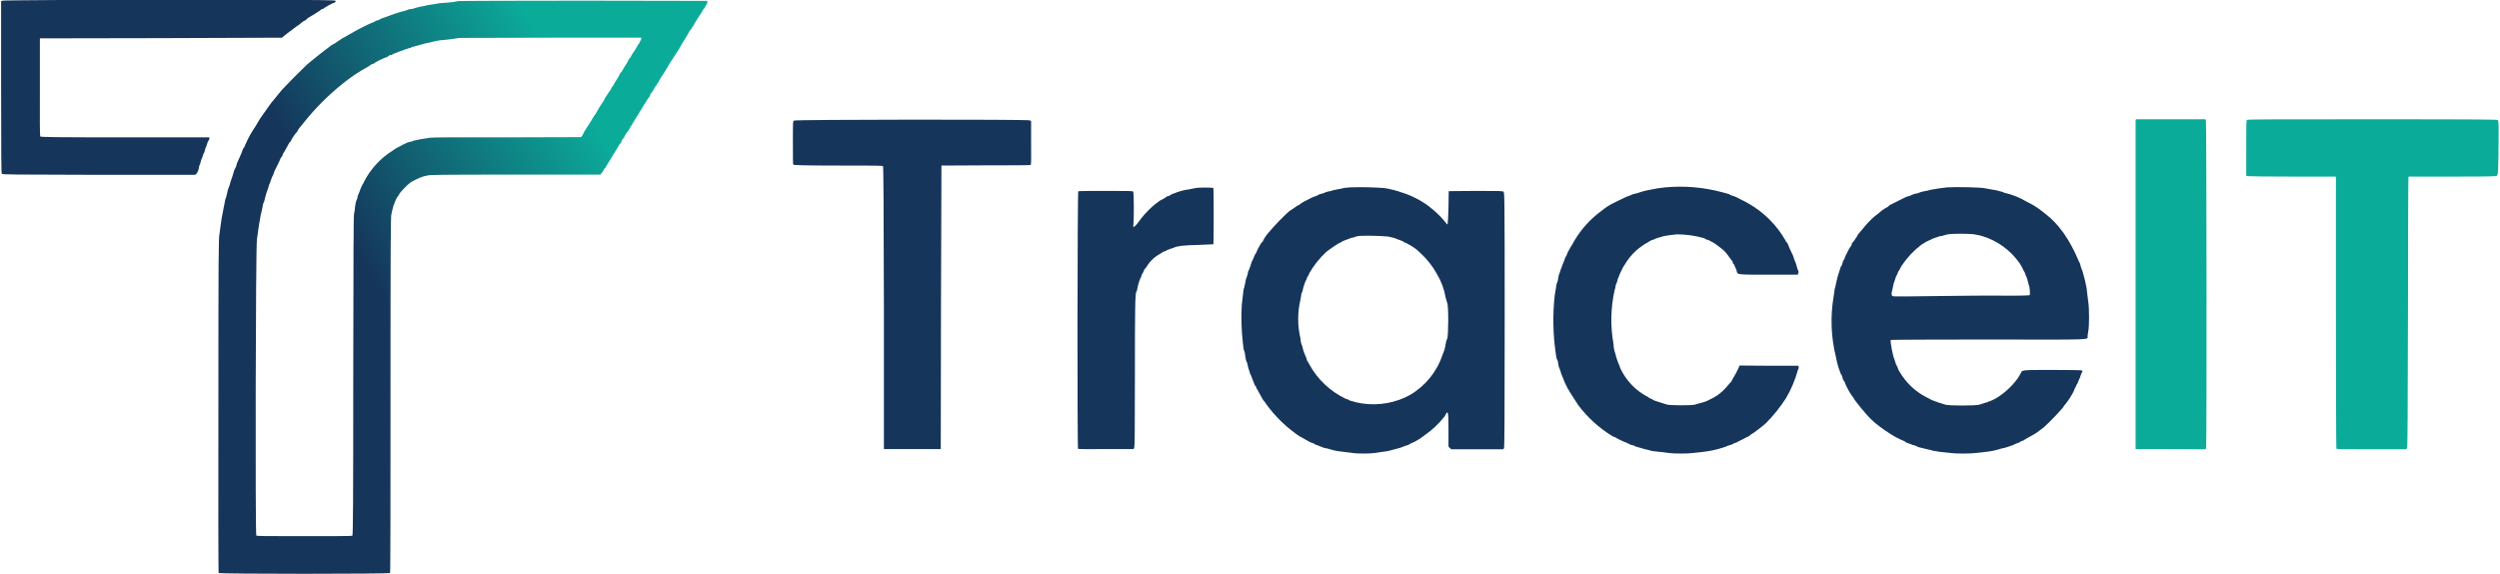
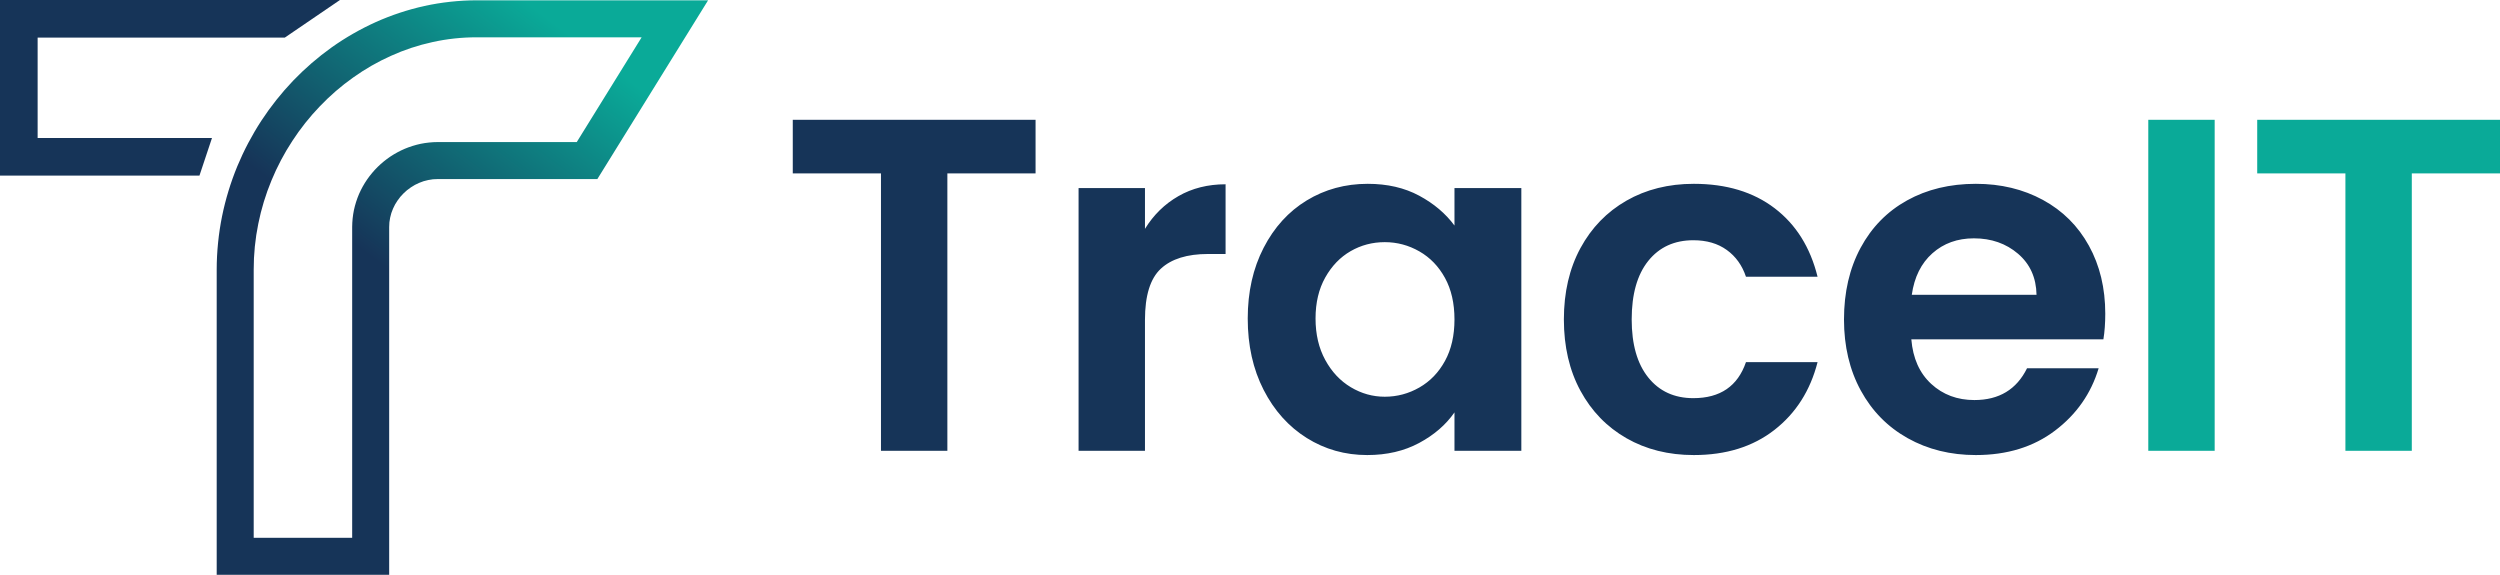
- <svg xmlns="http://www.w3.org/2000/svg" fill-rule="evenodd" aria-label="TraceIT" viewBox="0 0 1134 260">
+ <svg xmlns="http://www.w3.org/2000/svg" aria-label="TraceIT" viewBox="411 586 1993 458.25">
  <defs>
-     <linearGradient id="a" x1="147" x2="252" y1="92" y2="27" gradientUnits="userSpaceOnUse">
-       <stop offset="0" stop-color="#15355b" />
-       <stop offset="1" stop-color="#0bab9a" />
+     <linearGradient id="a" x1="640" x2="860" y1="900" y2="610" gradientUnits="userSpaceOnUse">
+       <stop offset="0" stop-color="#163458" />
+       <stop offset=".35" stop-color="#163458" />
+       <stop offset="1" stop-color="#0aaa98" />
    </linearGradient>
  </defs>
-   <path fill="#15355b" d="M1.1.3.5.5v38.9c0 30.8.1 39.1.3 39.4.3.4 3.3.4 43.7.5h43.9c.7-.1 1.5-1.4 1.8-2.9q.1-1 .4-1.6.3-.5.5-1.5t.5-1.4l.5-1.4q.2-.8.6-1.4l.3-1q0-.6.5-1.4l.6-1.8q.2-.8.6-1.2.2-.2.3-.9v-.5H56.8c-31.9 0-38.3-.1-38.5-.4-.2-.2-.3-6.3-.2-22.4V17.4l54.9-.1 54.9-.2 2.5-2 4-3 1.7-1.2c.8-.8 2.1-1.6 2.3-1.6q.3 0 .8-.7l.8-.6 2.2-1.3 2.5-1.6q.5-.1.6-.5l.9-.5q.8-.1.8-.4l1.8-1.1 2.1-1.1.6-.2q1-.2.7-1C151.9-.5 2-.1 1.1.3" />
-   <path fill="url(#a)" d="m208 .5-2.9.5-3.5.3a19 19 0 0 0-4 .5l-2.7.4-1.7.3c-.4.2-1.7.4-2.8.6l-2.3.6q-.3.3-1.7.4a6 6 0 0 0-2.1.6q-.6.3-1.8.5l-2.4.7-2.6.9-2.1.8-1.8.6-1.5.7q-.4.3-1 .4-.5 0-.8.3l-.6.4-1.3.5-1.6.7-1 .5-1 .5-1 .5-1.2.6-5.3 3-1.2.7c-.2 0-.8.4-2.9 1.8l-1.3.9-1.1.6q-.2 0-.5.3l-1.3 1c-1.2.8-8 6.2-9.6 7.6a319 319 0 0 0-11.6 11.7l-2.5 3.1-2.1 2.5-1.3 1.8-3.8 5.4-1 1.6-.8 1.4-.5.8a49 49 0 0 0-4.2 7.5l-.5 1.1q-.2.8-.5 1t-.5.9l-.5 1.4-1.1 2.5-1 2.2-.2.8q0 .5-.7 1.7-.5 1-.6 1.6l-.5 1.7c-.8 2.1-1 2.9-1.3 4.1l-.6 1.6q-.3.6-.5 1.9l-.5 2c-.2.3-.5 1.3-.6 2.2l-.6 3-.4 2.2-.4 2-.5 3.5-.5 3.7c-.4 1.4-.5 9.1-.5 77.5-.1 41.8 0 76.2.1 76.3.3.5 77.6.5 77.8 0 .2-.1.2-36.6.2-81.1 0-67.5.1-80.9.4-81.6l.5-2.2.5-1.9.4-.8c0-.5 1.2-3 1.5-3.2q.3-.2.6-.9c.4-1 3.9-4.6 5.3-5.5a29 29 0 0 1 5.8-2.7l1.8-.4c1-.3 5.4-.4 39.8-.4h38.6l.8-.9.9-1.5q.2-.5.4-.5t.6-.9l1.4-2.3.7-1.1.8-1.4 1-1.6 1-1.6.9-1.6.7-.9q.4-.2.4-.6 0-.5.4-1t.8-1q.7-1.6 1.3-2.2l.6-.8.9-1.5 2-3.3 2-3.2.4-.8.7-1 .8-1.4 1.1-1.7.9-1.5.8-1 .3-.6q0-.5.3-.8c.6-.6 1.7-2.4 1.7-2.7l.5-.7q.5-.4.5-.7l.4-.7q.4-.2.7-1.1l.7-1.2L302 32l.4-.8q.4-.2.7-1.1c.5-.9.7-1.3 3.3-5.2a54 54 0 0 0 3.5-5.8l1.1-1.7 1.1-1.8q.8-1.7 1.5-2.3l.4-.7q0-.3.5-.7.5-.5.5-.9t.4-.7l1.1-1.8 1.7-2.6.8-1.4q0-.2.5-.6.5-.5.5-.8t.5-.9.5-1.3l-.1-.5-55.8-.1c-30.6 0-56.3.1-57.1.2m.5 16.7-2.6.4-4.1.5a26 26 0 0 0-6.4 1.1q-2.9.5-4.9 1.2l-2.2.6q-1.2.2-1.8.6l-1.6.5q-1 .2-1.5.5l-1.4.5-1.4.5q-.4.3-1.3.5l-1.1.5q-.3.4-.9.4t-1.2.5q-.4.5-.8.5c-.5 0-5.1 2.2-5.5 2.7q-.3.3-.8.3l-.8.4q-.2.3-1.1.8a75 75 0 0 0-11.9 8 112 112 0 0 0-17.5 17.6l-2.2 2.7-.5 1-.3.4c-.4.3-2.4 3.1-2.6 3.8q-.1.5-.4.6-.2 0-.6.8l-1 1.8-1 1.8-.6.9-.2.6q-.1.5-.5.9l-.5.7c0 .3-1.8 4.1-2.7 5.7l-.5 1.4q-.2.8-.5 1.1l-.5 1.2-.6 1.8q-.5.9-.5 1.3l-.4 1.3c-.5 1.2-1.1 3.1-1.4 4.5q-.2 1.2-.6 1.9c-.2.3-.4 1.3-.5 2.1l-.5 2.3c-.2.4-.4 1.5-.5 2.4l-.5 2.8-.5 3.3-.5 3.7c-.6 2.3-.8 133.7-.3 134.3.2.3 3.5.3 21.8.3 11.8 0 21.7 0 21.8-.2.3-.1.4-15.4.4-72.9.1-56.8.1-72.9.4-73.4q.3-.8.4-2.8c.1-1.1.4-2.3.5-2.6l.6-1.5q0-1 .6-2l.5-1.3.2-.6.6-1.4.6-1.2q.3 0 .4-.7a36 36 0 0 1 13.1-14.3l.7-.5 1.1-.7 1-.5 1.9-1 2.1-1 1.2-.3q.6 0 1.5-.5l3.4-.7 3.8-.6c.9-.2 10.9-.3 34.9-.2l33.9-.1.7-1 .8-1.6 1-1.6 1.6-2.4 1.2-2.1.7-1.1q.6-.6 1.4-2.2c.3-.6 1.7-2.9 2.7-4.3l.5-.8q0-.4.3-.7l1.7-2.6.5-.7q.4-.4.5-.8t.5-.9l.5-.7.9-1.6c1.4-2.1 1.5-2.4 1.9-3.2q.3-.9.8-1.1l.4-.6.9-1.6c1.4-2.1 1.5-2.4 1.9-3.2q.3-.9.8-1.1l.4-.6.4-.9a32 32 0 0 0 3-4.8q.3 0 .6-.9t.5-.8l.2-.6-.1-.6h-40.8z" />
-   <g transform="translate(0 16.8)">
-     <path fill="#15355b" d="M360.3 37.9c-.5.4-.5.5-.5 10.1 0 7.2 0 9.7.2 9.9s5.1.4 20.4.4c16.5 0 20.1 0 20.3.3s.3 17.5.4 64.3v64h25.8l.1-64.3.2-64.3 20.1-.1c11 0 20.2 0 20.4-.2.2-.1.3-2.3.2-10v-9.9l-.6-.3c-1-.5-106.3-.4-107 .1m252.1 30.3c-1.5.1-3.1.3-3.4.5l-2.1.4-2 .4q-.5.3-1.8.5t-2 .6q-.5.3-1.5.5t-1.4.5q-.3.3-1 .5c-.7.2-2.2.8-3.2 1.4l-2.2 1.1-1.8 1.1q0 .3-.7.5-.8.4-2 1.3l-2.4 1.6a106 106 0 0 0-9.4 9.8 17 17 0 0 0-2.5 3.8q0 .3-.3.3l-.6.8-1.4 2.5-.4 1-.5 1q-.5.6-.7 1.3l-.5 1.2-.6 1.2c-.4 1.5-1.3 3.9-1.5 4.1q-.2.4-.3 1.4l-.6 1.8c-.2.3-.4 1.3-.5 2.1l-.5 2.2c-.2.3-.5 2-.6 3.6l-.5 4.2a100 100 0 0 0 .5 17.4c.1 1.6.4 3.3.6 3.6s.4 1.5.5 2.5.4 1.9.5 2.2q.4.6.6 1.8t.5 1.9l.5 1.6q.3 1 .6 1.2l.2.7.6 1.6.7 1.7q.1.5.3.6.4.1.4.5 0 .6.5 1.1l.6 1.1 1 1.8 1 1.8.7.9q.4.3.5.7a60 60 0 0 0 15.7 15.2q.4 0 .7.3l1.9 1.1 1.8 1 1 .4q.8.2 1.1.5.4.4 1.2.5l1.7.7 1.3.5 1.9.4c2.6.8 3.7 1.1 6.7 1.4l4.6.6c2.1.3 7.7.3 9.6 0l4.2-.6c1.5-.2 3-.4 3.2-.6l1.6-.4 1.8-.5 1.1-.3 1.4-.5q1-.5 1.7-.6.8-.2 1.4-.7l1-.5 1-.4 2.4-1.4.7-.5 1.5-1.1a41 41 0 0 0 9.1-8.6l.6-1.1q.3-.9.7-.4c.3.3.4 1.5.4 7.8v7.5l.6.6.7.6h23.6l.3-.6c.2-.5.3-15.1.3-58.2 0-55.6-.1-57.6-.5-58s-1.6-.4-12.7-.4l-12.2.1-.1 7.4c-.1 4.1-.3 7.5-.4 7.6q-.2.2-.6-.4a41 41 0 0 0-5.8-6l-2.2-1.8a41 41 0 0 0-11.9-6.1 46 46 0 0 0-8.2-2.1 148 148 0 0 0-15.8-.3m143.2 0-3.3.4-2.6.5c-2.5.4-5.5 1.2-6.3 1.6l-1.6.4q-1.1.2-1.5.5l-1.2.5c-.8.2-1.2.4-5.1 2.3s-4.4 2.2-7.2 4.4a45 45 0 0 0-12.2 13.3l-.6 1-.3.6-1.1 1.8-1 1.8-.5 1.1q-.2.8-.5 1.1t-.5 1.1l-.6 1.6-.5 1.2-.3.9-.6 1.5q-.2 1-.5 1.5t-.5 2.1q-.2 1.4-.5 2c-.2.3-.5 1.6-.6 2.8l-.5 3a104 104 0 0 0 .5 26.5q.2 2 .6 2.6t.5 2c.1.7.3 1.6.5 1.8l.5 1.4c.2.9.4 1.4 1.3 3.5l.7 1.8.5 1 .5 1 .5 1q.4.3.6 1l4 6.2a56 56 0 0 0 15.1 13.8l.9.5.7.2c.2.3 4.5 2.4 5.4 2.6l1 .5q.3.3 1.3.5t1.4.5 1.5.5l1.8.5q.6.3 1.8.5t1.8.5c.2.1 1.9.4 3.7.5l4.9.6c2 .3 8.3.3 10.4 0l4.6-.5a44 44 0 0 0 9.1-1.9l1.5-.5q1-.5 1.9-.7t1.3-.5q.3-.3 1.1-.5t1.1-.5l1-.5 1-.5.6-.3 1-.5q.6-.5 1-.5t1-.7l.9-.6c.3 0 5-3.6 6.4-4.9a70 70 0 0 0 9-11.2 52 52 0 0 0 5.4-12.7q.5-.9.4-1.5l-.1-.6h-13.4l-13.4-.1-.2.7-.5 1.1-.5 1-.4.8-.6 1-1.5 2.7-1.5 1.7a25 25 0 0 1-4.9 4.6l-.7.4-.8.5-1.2.6-1 .5c-.5.4-2.4 1.1-4.2 1.5l-2.1.6c-1.1.5-11.7.4-12.8 0l-1.9-.6-1.6-.5-1.5-.5q-.8-.2-1.2-.5t-.9-.5q-.7-.2-1.2-.6-.4-.5-.8-.5a28 28 0 0 1-12-12.7l-.5-1.4c-.7-1.5-1.5-3.9-1.7-5l-.5-1.6c-.1-.4-.4-1.7-.4-2.9a62 62 0 0 1 .5-24.7q.3-.6.4-1.7.2-1 .6-1.7l.3-1q0-.5.5-1.4l.6-1.6.5-1 .5-1q.2-.7.7-1.3l.5-.8a27 27 0 0 1 5-6.2l1.4-1.2c.7-.6 3.5-2.5 3.8-2.5l.8-.5q.6-.5 1.6-.8 1-.2 1.2-.5l1.2-.4 1.7-.5c.6-.3 3.7-.8 6.9-1.1a45 45 0 0 1 11.9 1.6q.9.2 1.2.6l.9.3q.5 0 1.1.5l1.2.6 1 .6 1.9 1.4c2.2 1.6 3.2 2.7 4.5 4.6l1.2 1.6q.5.4.5 1 0 .4.3.6l.4.4q0 .4.5 1.3t.6 1.7c.4 1.5.1 1.5 14.5 1.5h13.2l.2-.7q.4-.6-.2-1.5l-.6-2q-.2-1-.7-2l-.5-1.3c0-.4-.5-1.6-1.9-4.4l-.8-2-.5-.8q-.5-.3-.5-.7a45 45 0 0 0-16.7-16.8l-2-1.1-3.8-1.9-1.2-.5q-1-.2-1.4-.5-.5-.4-1.5-.6l-2.2-.6a73 73 0 0 0-25.9-2.2m127.8 0-3.8.5-2.4.4q-1.5.2-2.2.5l-2.1.4q-1.4.3-2 .6t-1.3.4q-.8 0-2 .6t-1.6.6l-1.2.4-3.4 1.7c-3.9 1.9-4.4 2.2-4.4 2.4q0 .3-.5.4a19 19 0 0 0-4.2 3l-1.6 1.2a41 41 0 0 0-5.5 5.8l-1.7 2-.5.7c0 .3-2.1 3.3-2.4 3.5q-.3.2-.3.7-.1.5-.5 1t-.7 1l-.5 1-.5 1-.5 1q-.3.4-.5 1.2t-.5 1q-.3.4-.5 1.3t-.5 1.3q-.3.3-.5 1l-.5 1.7c-.6 1.6-1.3 4.3-1.5 5.6q-.2 1.3-.5 1.9l-.5 3.5a67 67 0 0 0 1 27.6 38 38 0 0 0 2 7.1q.2.7.5 1t.5 1.3.5 1.3l.4.5.4 1.1a32 32 0 0 0 3.9 6.6c0 .5 6 7.8 7.6 9.2l1.7 1.6a69 69 0 0 0 9.5 6.6l2.2 1.1 1.6.7q.3 0 .6.4l.7.4 1.7.6q1.2.6 1.7.6t1.1.4 1.6.6 1.7.4l2 .5q1.3.2 1.9.5l3.7.6 4.7.5c1.7.3 9.2.3 11 0l4.5-.5a35 35 0 0 0 7.6-1.6l1.4-.3 1.6-.5 1.4-.5q.5 0 1.6-.7l1.6-.6q.4 0 .7-.4l1.1-.5q.7-.1.8-.4l1-.6 1.8-1 1.6-.9 1-.6 3.5-2.6a129 129 0 0 0 8.8-9.1q0-.3.4-.7a34 34 0 0 0 4.1-6.1l.5-1.1q0-.4.3-.7l.5-1q.2-.7.5-1t.5-1.2l.5-1.1q.3-.4.5-1.4l.6-1.4q.6-.7-.1-1c-.2-.1-6.1-.2-13.1-.2-13.7 0-14 0-14.4 1.3l-.8 1.4-.9 1.4a34 34 0 0 1-10.4 9.2q-.4 0-.7.3l-1.1.5q-.9.2-1.3.5l-1.7.5-1.8.6c-1.2.6-14.7.6-15.8 0l-1.9-.6-1.6-.5q-.4-.3-.8-.3a17 17 0 0 1-3.5-1.6l-1-.5a30 30 0 0 1-11.7-11.2q-.3-.7-.6-.9l-.2-.7-.5-1.2q-.5-.6-.7-1.6l-.4-1.3c-.6-.8-2.1-8.5-1.7-8.9.1-.1 20-.2 44.3-.2 48.9.1 44.9.2 45-1.5l.3-2.2c.5-1.9.5-11 0-13.4l-.5-4.1c-.1-1.3-.3-2.8-.5-3.3l-.3-1.6-.5-2-.7-2.5q-.2-.9-.5-1.3l-.5-1.6q-.1-1-.5-1.4l-.5-1.1a66 66 0 0 0-6.6-12.2l-1.4-1.8c-.7-1.2-4.3-5-6.2-6.4l-1.9-1.5c-.9-.8-3.8-2.8-4.8-3.3l-2.5-1.3a35 35 0 0 0-10.3-4.1q-.3-.3-1.7-.6t-1.9-.5l-2.3-.4-2.8-.5c-1.2-.4-12.8-.7-17.3-.4m-340.9.3-3 .6a25 25 0 0 0-6.9 1.9q-.5 0-1.2.5t-1.4.7q-.6 0-.7.3l-1.4.9-1.7.9-1.6 1.2c-1.5 1-5.4 4.9-6.6 6.6q-4.3 6-3.7 3c.3-1.9.3-14.6-.1-15-.2-.3-2.2-.3-12.4-.3-6.7 0-12.3 0-12.5.2-.4.2-.5 116.4-.1 116.8.1.1 5.8.2 12.7.1h12.5l.3-.6c.2-.5.3-7.4.3-32.9 0-31 .1-37.3.7-38q.3-.3.5-1.8c.3-1.6 1.2-4.3 1.6-4.7l.2-.7q0-.4.5-1l.5-1q0-.5.6-1.1l.7-.9a16 16 0 0 1 6.2-5.9l.8-.5q.5-.5.9-.5t1.5-.7l1.6-.6 1-.3c1.7-.9 5.1-1.3 11.6-1.4l6.7-.3c.2-.2.2-25.2 0-25.5s-7-.3-8.1 0m340.9 21.1-2.1.6q-1.2.1-1.8.4l-1.5.5q-.8.2-1.2.5l-1.1.5-1.5.7-2.3 1.4a39 39 0 0 0-8.8 9.3q-.8 1.1-.8 1.5l-.5.8a3 3 0 0 0-.7 1.4l-.5 1.1q-.3.3-.5 1.2l-.5 1.5q-.3.6-.5 1.8l-.5 2.3q-.7 2.2.5 2.5c.4.1 8.8.1 18.8-.1 10-.1 23.7-.3 30.5-.2s12.4-.1 12.6-.2c.3-.2.1-3.7-.3-4.4l-.5-1.8q-.2-1.2-.7-2.3-.5-.8-.5-1.4l-.4-.7-.5-.9-.5-1.1-1-1.7a32 32 0 0 0-17.7-12.7l-2.5-.5c-1.7-.5-11.6-.5-13 0m-266.5.6c-.8.1-1.8.3-2.1.5q-.5.3-1.1.3t-1.5.5l-1.7.6-1.4.6q-.6.5-1 .6c-.4 0-4 2.4-6.3 4.2a41 41 0 0 0-7.7 9.7q-.1.6-.6 1.3-.5.6-.5 1l-.2.6c-.4.4-1.3 3-1.6 4.5a4 4 0 0 1-.6 1.7l-.5 2.9a38 38 0 0 0 0 17.4q.2 2.2.5 2.8.3.4.5 1.5c.2 1 1 3.3 1.6 4.4l.3 1q0 .4.5 1l.6 1.1a37 37 0 0 0 16.6 15.7q1 .2 1.3.5t1.3.5 1.7.5a35 35 0 0 0 22.8-2.2l2.1-1.1a33 33 0 0 0 14.7-18.2 16 16 0 0 0 1.4-4.8c.1-.8.4-1.9.7-2.4.6-1.2.7-15.1 0-16.3l-.7-2.5a31 31 0 0 0-4-10.7 36 36 0 0 0-6.9-8.9l-1.7-1.6c-.8-.8-3.5-2.6-4.1-2.8q-.5-.1-.8-.5l-.7-.3q-.5 0-1.1-.6l-1.5-.6-1.4-.5q-.5-.3-1.7-.6l-2.2-.5a108 108 0 0 0-13-.3" />
-     <path fill="#0bab9a" d="M969.1 37.8v149.1H985l15.9.1.2-.6c.3-1 .2-147.8-.1-148.5l-.2-.6h-31.5zm50.5-.2c-.3.2-.3 3.4-.3 12.8v12.5l.7.2c.5.1 9.6.2 20.4.2h19.6v61.4c0 33.8.1 61.7.2 61.9.1.4 1.7.4 16 .4h15.8l.3-.7c.2-.5.3-15.2.4-61.3 0-33.3.1-60.9.2-61.2l.1-.5h19.9c17.1 0 19.9-.1 20.2-.4.5-.6.6-2.8.7-14.3.1-8.6 0-10.6-.3-10.9s-4.5-.4-57-.4c-43.7 0-56.7 0-56.9.3" />
-   </g>
+   <path fill="#163458" d="M411 586h271l-44 30H441v80h139l-10 30H411Z" />
+   <path fill="url(#a)" fill-rule="evenodd" d="M583.75 1044.25V801c0-14.26 1.52-28.97 4.26-42.52a221 221 0 0 1 12.17-39.93 224 224 0 0 1 19.2-36.36 224 224 0 0 1 25.35-31.9 220 220 0 0 1 30.67-26.51 211 211 0 0 1 35.18-20.17 202 202 0 0 1 38.84-12.85c13.2-2.9 27.63-4.51 41.58-4.51h184.49l-88.28 142.5H760c-2.85 0-4.91.22-7.64.78a35 35 0 0 0-7.2 2.25 37 37 0 0 0-6.61 3.59 37 37 0 0 0-5.81 4.75 36 36 0 0 0-4.81 5.74 35 35 0 0 0-3.62 6.5 34 34 0 0 0-2.27 7.09 33 33 0 0 0-.79 7.55v277.25zm29.5-29.5V801a182 182 0 0 1 3.67-36.68 185 185 0 0 1 10.52-34.5 188 188 0 0 1 16.63-31.49 187 187 0 0 1 21.95-27.62c8.28-8.63 16.79-16 26.48-22.88a174 174 0 0 1 30.17-17.31 165 165 0 0 1 33.07-10.95 161 161 0 0 1 35.26-3.82h131.51l-51.72 83.5H760c-4.4 0-9.45.53-13.61 1.39-4.18.87-8.9 2.36-12.74 3.98a73 73 0 0 0-11.55 6.26 73 73 0 0 0-10.09 8.25 73 73 0 0 0-8.37 9.99 71 71 0 0 0-6.39 11.49 70 70 0 0 0-4.07 12.73 70 70 0 0 0-1.43 13.66v247.75z" />
+   <path fill="#163458" d="M1236.55 681.5v42.71h-70.31v221.15h-52.93V724.21H1043V681.5Zm151.48 51.4v55.58h-13.99q-24.95 0-37.61 11.72t-12.66 40.82v104.34h-52.93V735.93h52.93v32.51q10.2-16.63 26.65-26.08t37.61-9.45m113.3-.37q23.44 0 41.02 9.45 17.57 9.45 28.16 23.82v-29.87h53.3v209.43h-53.3v-30.62q-10.2 14.74-28.16 24.38t-41.4 9.64q-26.46 0-48.2-13.6-21.73-13.62-34.4-38.38t-12.66-56.9q0-31.75 12.66-56.32t34.4-37.8 48.58-13.23m13.6 46.5q-14.74 0-27.21 7.18t-20.22 20.98-7.75 32.7 7.75 33.08q7.74 14.17 20.4 21.73 12.67 7.56 27.04 7.56 14.74 0 27.6-7.37 12.85-7.37 20.4-21.17 7.57-13.8 7.57-33.07 0-19.28-7.56-33.08t-20.42-21.17-27.6-7.37m246.37-46.5q38.94 0 64.46 19.47t34.2 54.62h-57.07q-4.54-13.6-15.31-21.36t-26.65-7.75q-22.69 0-35.92 16.45t-13.23 46.69q0 29.86 13.23 46.3 13.23 16.45 35.92 16.45 32.13 0 41.96-28.73h57.08q-8.7 34.02-34.4 54.06t-64.27 20.03q-30.24 0-53.68-13.42t-36.67-37.8-13.23-56.9q0-32.5 13.23-56.89 13.23-24.38 36.67-37.8t53.68-13.42m326.51 124h-153.1q1.89 22.67 15.88 35.53t34.4 12.85q29.48 0 41.96-25.33h57.08q-9.07 30.25-34.78 49.71-25.7 19.47-63.13 19.47-30.24 0-54.25-13.42-24-13.42-37.42-37.99t-13.42-56.7q0-32.52 13.23-57.09t37.05-37.8 54.81-13.23q29.86 0 53.5 12.85 23.62 12.85 36.66 36.48t13.04 54.25q0 11.34-1.5 20.41m-53.3-35.54q-.38-20.42-14.74-32.7T1984.6 776q-19.66 0-33.08 11.91t-16.44 33.08Z" />
+   <path fill="#0aaa98" d="M2176.54 681.5v263.86h-52.93V681.49Zm227.46 0v42.71h-70.31v221.15h-52.93V724.21h-70.31V681.5Z" />
</svg>
